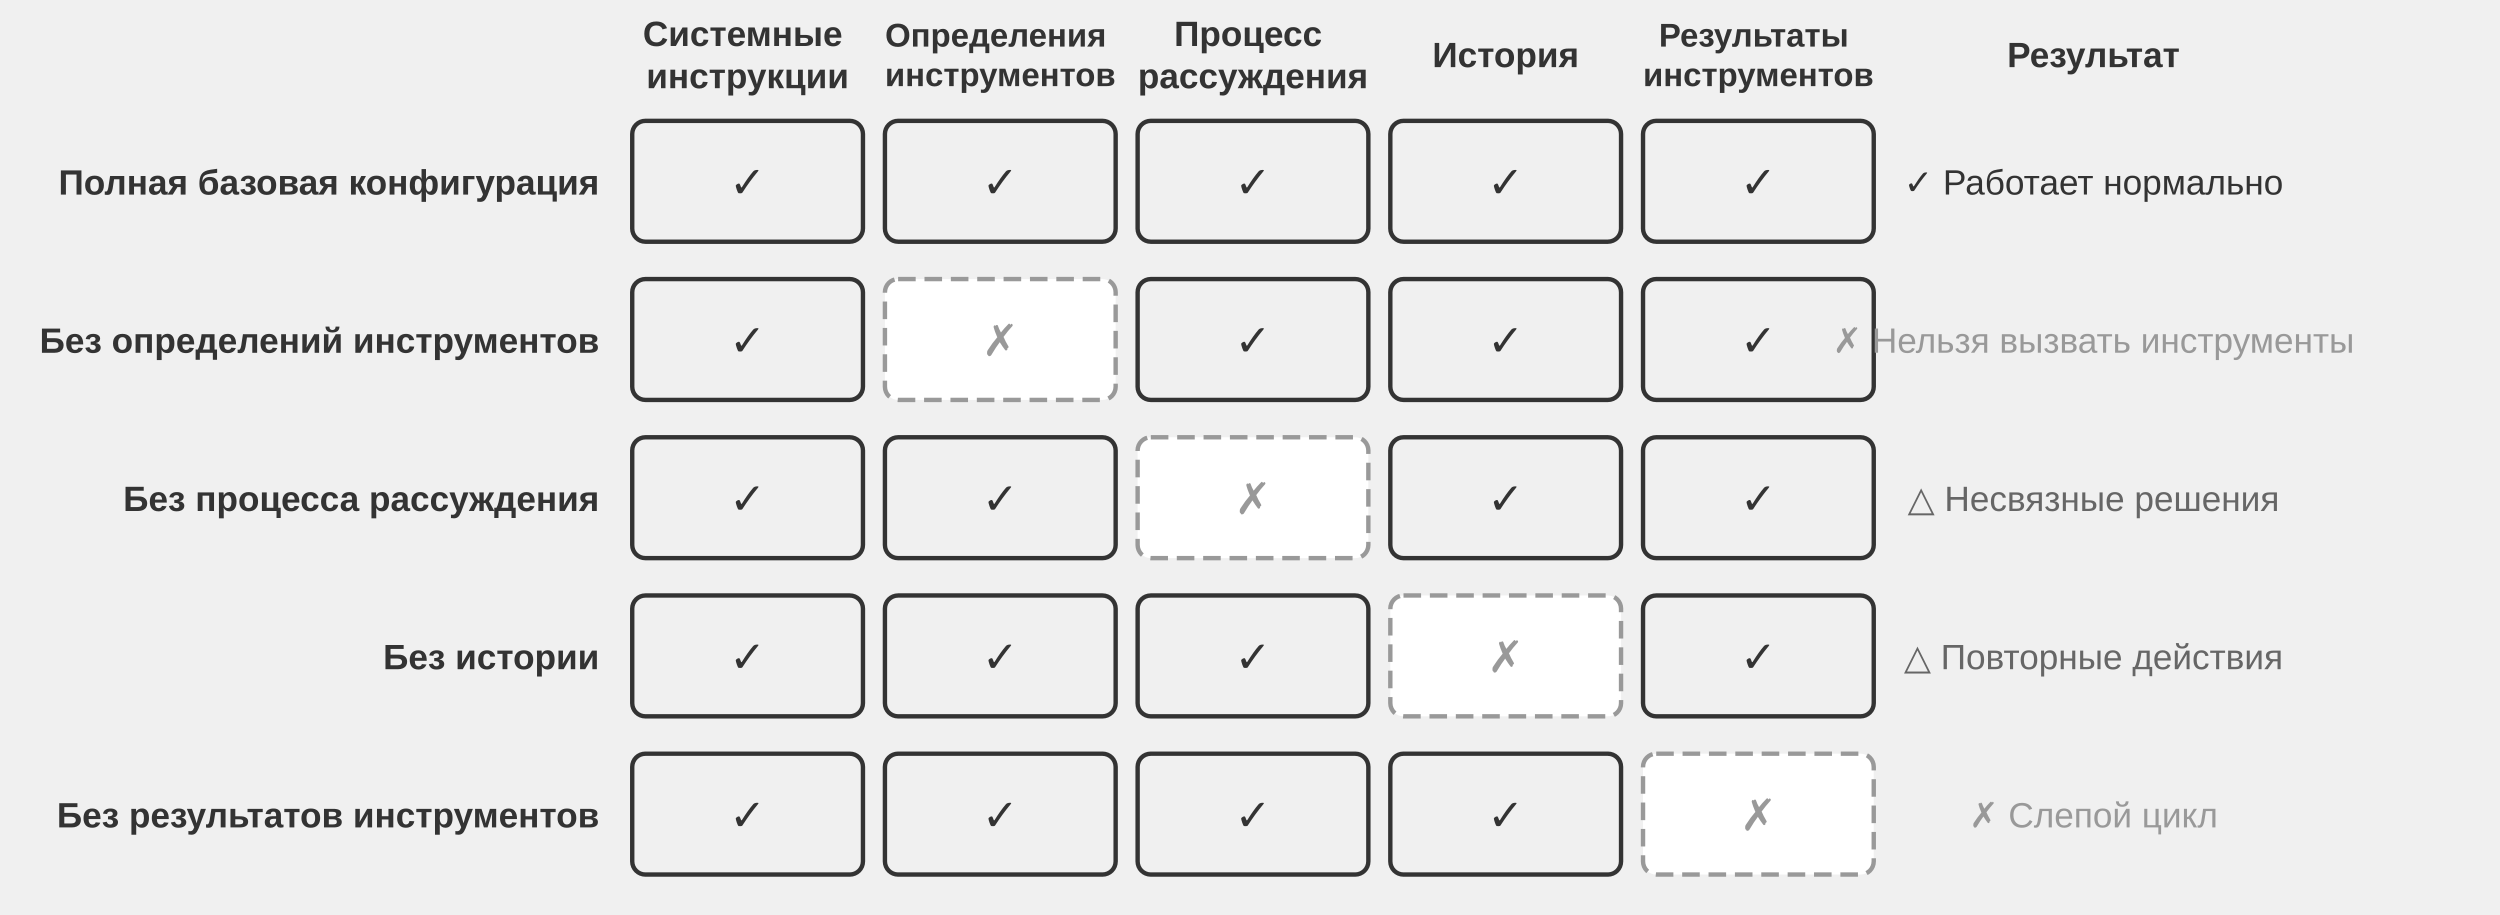
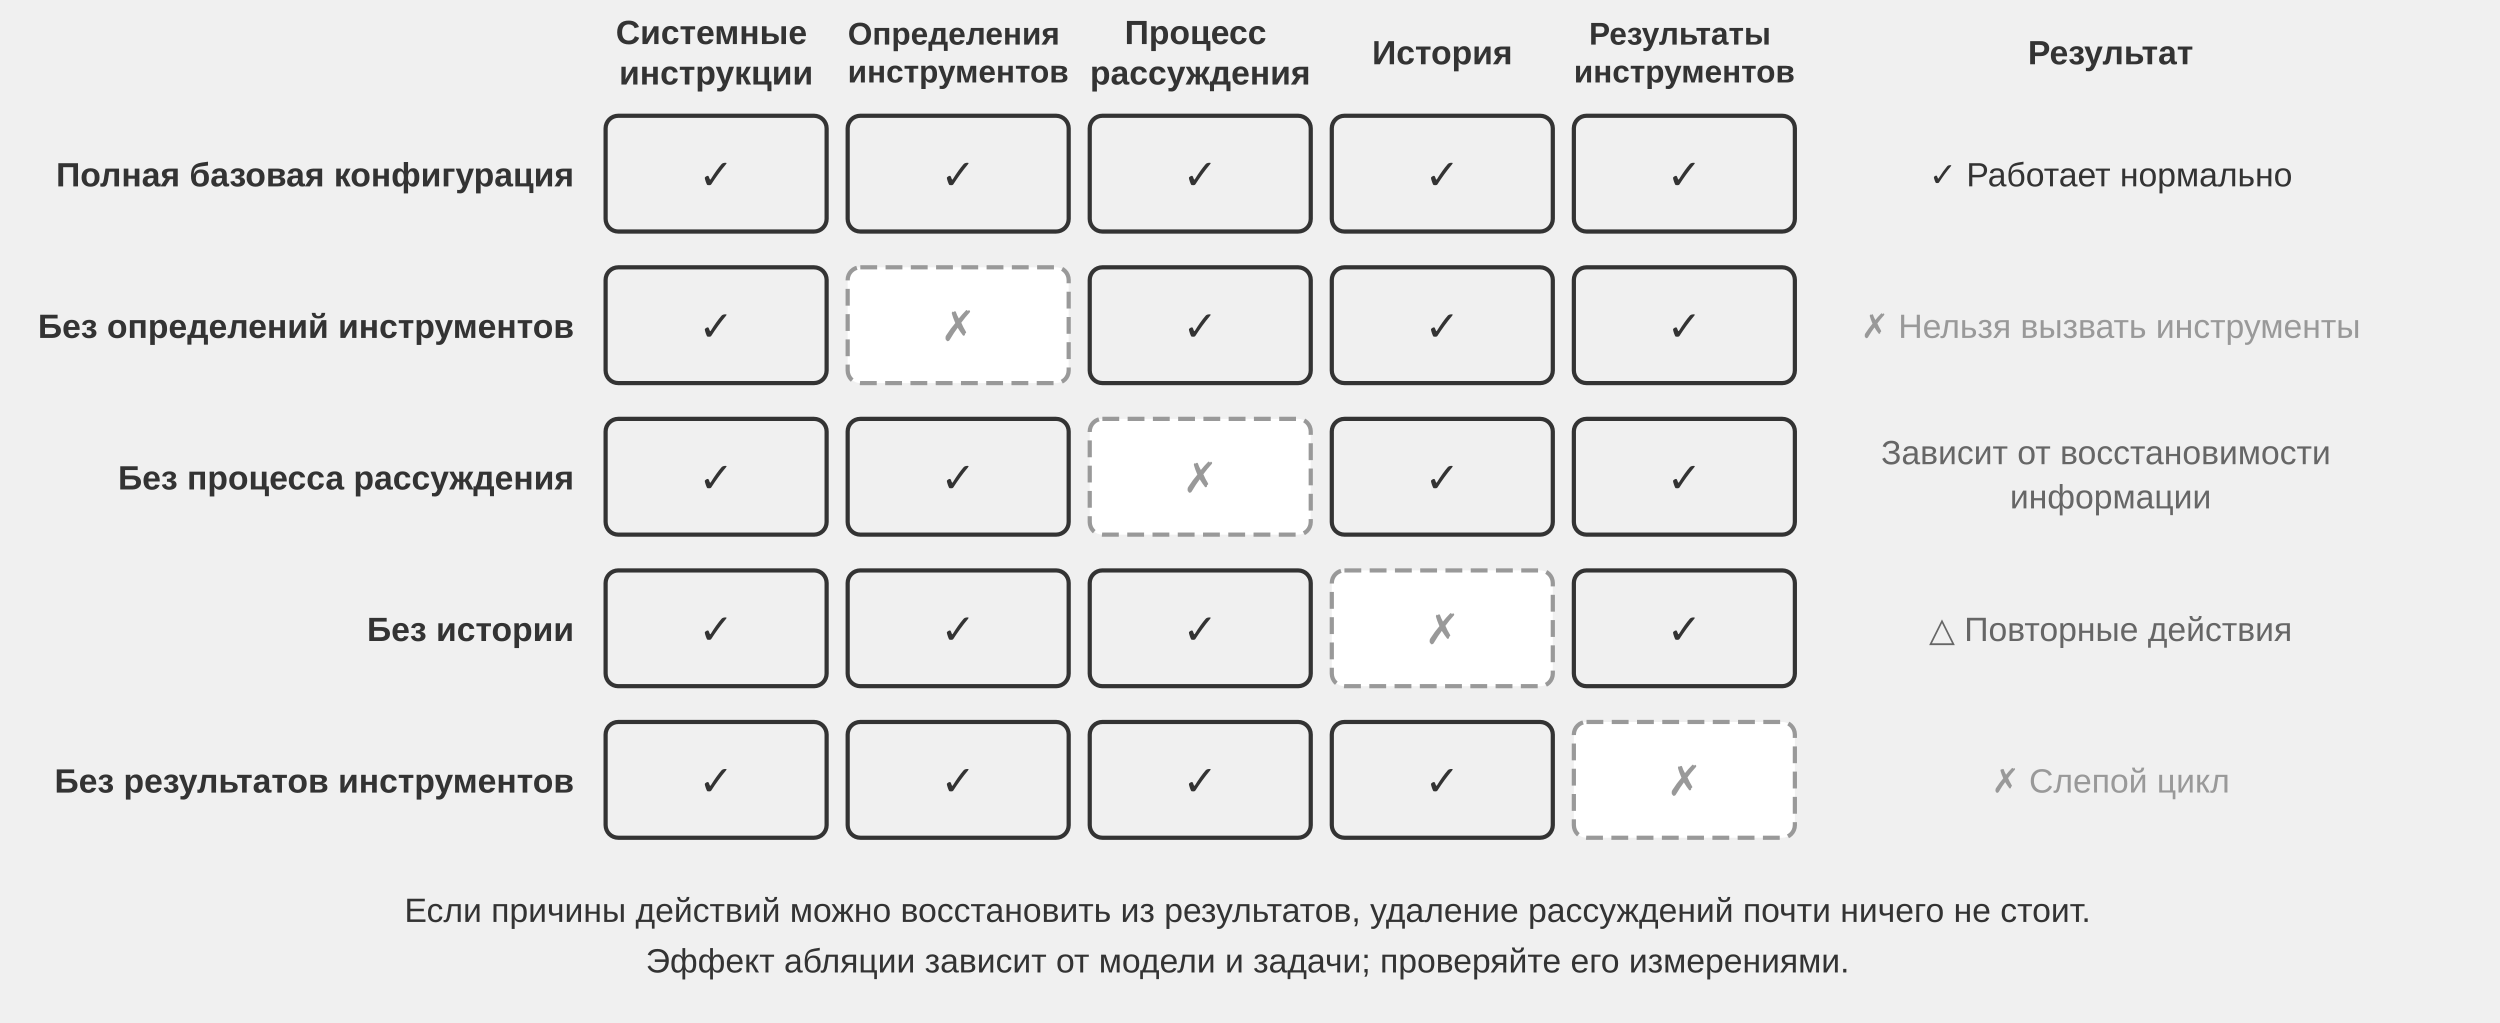
- <svg xmlns="http://www.w3.org/2000/svg" viewBox="-157.719 40 1137.719 416" width="1137.719" height="416" style="background:#ffffff">
+ <svg xmlns="http://www.w3.org/2000/svg" viewBox="-157.719 40 1187.719 486" width="1187.719" height="486" style="background:#ffffff">
  <defs>
    <marker id="ah" markerWidth="12" markerHeight="8" refX="12" refY="4" orient="auto">
      <polygon points="0 0, 12 4, 0 8" fill="#333333" />
    </marker>
    <marker id="ah-light" markerWidth="12" markerHeight="8" refX="12" refY="4" orient="auto">
      <polygon points="0 0, 12 4, 0 8" fill="#999999" />
    </marker>
  </defs>
  <g transform="scale(1 1)">
    <text x="182.5" y="65" font-family="Arial, 'Helvetica Neue', Helvetica, 'PingFang SC', 'Microsoft YaHei', sans-serif" font-size="16" fill="#333333" text-anchor="middle" dominant-baseline="central" font-weight="bold" transform="translate(182.5 65) scale(1 1) translate(-182.5 -65)" style="font-family: Arial, sans-serif;">
      <tspan x="182.5" y="55.4">Системные </tspan>
      <tspan x="182.5" y="74.6">инструкции</tspan>
    </text>
    <text x="297.5" y="65" font-family="Arial, 'Helvetica Neue', Helvetica, 'PingFang SC', 'Microsoft YaHei', sans-serif" font-size="16" fill="#333333" text-anchor="middle" dominant-baseline="central" font-weight="bold" transform="translate(297.5 65) scale(1 1) translate(-297.5 -65)" style="font-family: Arial, sans-serif; font-size: 14.983px;">
      <tspan x="297.5" y="56.01">Определения </tspan>
      <tspan x="297.5" y="73.99">инструментов</tspan>
    </text>
    <text x="412.5" y="65" font-family="Arial, 'Helvetica Neue', Helvetica, 'PingFang SC', 'Microsoft YaHei', sans-serif" font-size="16" fill="#333333" text-anchor="middle" dominant-baseline="central" font-weight="bold" transform="translate(412.5 65) scale(1 1) translate(-412.5 -65)" style="font-family: Arial, sans-serif;">
      <tspan x="412.5" y="55.4">Процесс </tspan>
      <tspan x="412.5" y="74.6">рассуждения</tspan>
    </text>
    <text x="527.5" y="65" font-family="Arial, 'Helvetica Neue', Helvetica, 'PingFang SC', 'Microsoft YaHei', sans-serif" font-size="16" fill="#333333" text-anchor="middle" dominant-baseline="central" font-weight="bold" transform="translate(527.5 65) scale(1 1) translate(-527.5 -65)" style="font-family: Arial, sans-serif;">
      <tspan x="527.5" y="65">История</tspan>
    </text>
    <text x="642.5" y="65" font-family="Arial, 'Helvetica Neue', Helvetica, 'PingFang SC', 'Microsoft YaHei', sans-serif" font-size="16" fill="#333333" text-anchor="middle" dominant-baseline="central" font-weight="bold" transform="translate(642.5 65) scale(1 1) translate(-642.5 -65)" style="font-family: Arial, sans-serif; font-size: 14.983px;">
      <tspan x="642.5" y="56.01">Результаты </tspan>
      <tspan x="642.5" y="73.99">инструментов</tspan>
    </text>
-     <text x="795" y="65" font-family="Arial, 'Helvetica Neue', Helvetica, 'PingFang SC', 'Microsoft YaHei', sans-serif" font-size="16" fill="#333333" text-anchor="middle" dominant-baseline="central" font-weight="bold" transform="translate(795 65) scale(1 1) translate(-795 -65)" style="font-family: Arial, sans-serif;">
-       <tspan x="795" y="65">Результат</tspan>
+     <text x="845" y="65" font-family="Arial, 'Helvetica Neue', Helvetica, 'PingFang SC', 'Microsoft YaHei', sans-serif" font-size="16" fill="#333333" text-anchor="middle" dominant-baseline="central" font-weight="bold" transform="translate(845 65) scale(1 1) translate(-845 -65)" style="font-family: Arial, sans-serif;">
+       <tspan x="845" y="65">Результат</tspan>
    </text>
    <text x="115" y="123" font-family="Arial, 'Helvetica Neue', Helvetica, 'PingFang SC', 'Microsoft YaHei', sans-serif" font-size="16" fill="#333333" text-anchor="end" dominant-baseline="central" font-weight="bold" transform="translate(115 123) scale(1 1) translate(-115 -123)" style="font-family: Arial, sans-serif;">
      <tspan x="115" y="123">Полная базовая конфигурация</tspan>
    </text>
    <rect x="130" y="95" width="105" height="55" rx="6" fill="#f0f0f0" stroke="#333333" stroke-width="2" />
    <text x="182.5" y="123" font-family="Arial, 'Helvetica Neue', Helvetica, 'PingFang SC', 'Microsoft YaHei', sans-serif" font-size="20" fill="#333333" text-anchor="middle" dominant-baseline="central" font-weight="normal" transform="translate(182.5 123) scale(1 1) translate(-182.5 -123)" style="font-family: Arial, sans-serif;">
      <tspan x="182.5" y="123">✓</tspan>
    </text>
    <rect x="245" y="95" width="105" height="55" rx="6" fill="#f0f0f0" stroke="#333333" stroke-width="2" />
    <text x="297.5" y="123" font-family="Arial, 'Helvetica Neue', Helvetica, 'PingFang SC', 'Microsoft YaHei', sans-serif" font-size="20" fill="#333333" text-anchor="middle" dominant-baseline="central" font-weight="normal" transform="translate(297.5 123) scale(1 1) translate(-297.5 -123)" style="font-family: Arial, sans-serif;">
      <tspan x="297.5" y="123">✓</tspan>
    </text>
    <rect x="360" y="95" width="105" height="55" rx="6" fill="#f0f0f0" stroke="#333333" stroke-width="2" />
    <text x="412.5" y="123" font-family="Arial, 'Helvetica Neue', Helvetica, 'PingFang SC', 'Microsoft YaHei', sans-serif" font-size="20" fill="#333333" text-anchor="middle" dominant-baseline="central" font-weight="normal" transform="translate(412.5 123) scale(1 1) translate(-412.5 -123)" style="font-family: Arial, sans-serif;">
      <tspan x="412.5" y="123">✓</tspan>
    </text>
    <rect x="475" y="95" width="105" height="55" rx="6" fill="#f0f0f0" stroke="#333333" stroke-width="2" />
    <text x="527.5" y="123" font-family="Arial, 'Helvetica Neue', Helvetica, 'PingFang SC', 'Microsoft YaHei', sans-serif" font-size="20" fill="#333333" text-anchor="middle" dominant-baseline="central" font-weight="normal" transform="translate(527.5 123) scale(1 1) translate(-527.5 -123)" style="font-family: Arial, sans-serif;">
      <tspan x="527.5" y="123">✓</tspan>
    </text>
    <rect x="590" y="95" width="105" height="55" rx="6" fill="#f0f0f0" stroke="#333333" stroke-width="2" />
    <text x="642.5" y="123" font-family="Arial, 'Helvetica Neue', Helvetica, 'PingFang SC', 'Microsoft YaHei', sans-serif" font-size="20" fill="#333333" text-anchor="middle" dominant-baseline="central" font-weight="normal" transform="translate(642.5 123) scale(1 1) translate(-642.5 -123)" style="font-family: Arial, sans-serif;">
      <tspan x="642.5" y="123">✓</tspan>
    </text>
-     <text x="795" y="123" font-family="Arial, 'Helvetica Neue', Helvetica, 'PingFang SC', 'Microsoft YaHei', sans-serif" font-size="16" fill="#333333" text-anchor="middle" dominant-baseline="central" font-weight="normal" transform="translate(795 123) scale(1 1) translate(-795 -123)" style="font-family: Arial, sans-serif;">
-       <tspan x="795" y="123">✓ Работает нормально</tspan>
+     <text x="845" y="123" font-family="Arial, 'Helvetica Neue', Helvetica, 'PingFang SC', 'Microsoft YaHei', sans-serif" font-size="16" fill="#333333" text-anchor="middle" dominant-baseline="central" font-weight="normal" transform="translate(845 123) scale(1 1) translate(-845 -123)" style="font-family: Arial, sans-serif;">
+       <tspan x="845" y="123">✓ Работает нормально</tspan>
    </text>
    <text x="115" y="195" font-family="Arial, 'Helvetica Neue', Helvetica, 'PingFang SC', 'Microsoft YaHei', sans-serif" font-size="16" fill="#333333" text-anchor="end" dominant-baseline="central" font-weight="bold" transform="translate(115 195) scale(1 1) translate(-115 -195)" style="font-family: Arial, sans-serif;">
      <tspan x="115" y="195">Без определений инструментов</tspan>
    </text>
    <rect x="130" y="167" width="105" height="55" rx="6" fill="#f0f0f0" stroke="#333333" stroke-width="2" />
    <text x="182.5" y="195" font-family="Arial, 'Helvetica Neue', Helvetica, 'PingFang SC', 'Microsoft YaHei', sans-serif" font-size="20" fill="#333333" text-anchor="middle" dominant-baseline="central" font-weight="normal" transform="translate(182.5 195) scale(1 1) translate(-182.5 -195)" style="font-family: Arial, sans-serif;">
      <tspan x="182.5" y="195">✓</tspan>
    </text>
    <rect x="245" y="167" width="105" height="55" rx="6" fill="#ffffff" stroke="#999999" stroke-width="2" stroke-dasharray="8,4" />
    <text x="297.5" y="195" font-family="Arial, 'Helvetica Neue', Helvetica, 'PingFang SC', 'Microsoft YaHei', sans-serif" font-size="20" fill="#999999" text-anchor="middle" dominant-baseline="central" font-weight="normal" transform="translate(297.5 195) scale(1 1) translate(-297.5 -195)" style="font-family: Arial, sans-serif;">
      <tspan x="297.5" y="195">✗</tspan>
    </text>
    <rect x="360" y="167" width="105" height="55" rx="6" fill="#f0f0f0" stroke="#333333" stroke-width="2" />
    <text x="412.5" y="195" font-family="Arial, 'Helvetica Neue', Helvetica, 'PingFang SC', 'Microsoft YaHei', sans-serif" font-size="20" fill="#333333" text-anchor="middle" dominant-baseline="central" font-weight="normal" transform="translate(412.5 195) scale(1 1) translate(-412.5 -195)" style="font-family: Arial, sans-serif;">
      <tspan x="412.5" y="195">✓</tspan>
    </text>
    <rect x="475" y="167" width="105" height="55" rx="6" fill="#f0f0f0" stroke="#333333" stroke-width="2" />
    <text x="527.5" y="195" font-family="Arial, 'Helvetica Neue', Helvetica, 'PingFang SC', 'Microsoft YaHei', sans-serif" font-size="20" fill="#333333" text-anchor="middle" dominant-baseline="central" font-weight="normal" transform="translate(527.5 195) scale(1 1) translate(-527.5 -195)" style="font-family: Arial, sans-serif;">
      <tspan x="527.5" y="195">✓</tspan>
    </text>
    <rect x="590" y="167" width="105" height="55" rx="6" fill="#f0f0f0" stroke="#333333" stroke-width="2" />
    <text x="642.5" y="195" font-family="Arial, 'Helvetica Neue', Helvetica, 'PingFang SC', 'Microsoft YaHei', sans-serif" font-size="20" fill="#333333" text-anchor="middle" dominant-baseline="central" font-weight="normal" transform="translate(642.5 195) scale(1 1) translate(-642.5 -195)" style="font-family: Arial, sans-serif;">
      <tspan x="642.5" y="195">✓</tspan>
    </text>
-     <text x="795" y="195" font-family="Arial, 'Helvetica Neue', Helvetica, 'PingFang SC', 'Microsoft YaHei', sans-serif" font-size="16" fill="#999999" text-anchor="middle" dominant-baseline="central" font-weight="normal" transform="translate(795 195) scale(1 1) translate(-795 -195)" style="font-family: Arial, sans-serif;">
-       <tspan x="795" y="195">✗ Нельзя вызвать инструменты</tspan>
+     <text x="845" y="195" font-family="Arial, 'Helvetica Neue', Helvetica, 'PingFang SC', 'Microsoft YaHei', sans-serif" font-size="16" fill="#999999" text-anchor="middle" dominant-baseline="central" font-weight="normal" transform="translate(845 195) scale(1 1) translate(-845 -195)" style="font-family: Arial, sans-serif;">
+       <tspan x="845" y="195">✗ Нельзя вызвать инструменты</tspan>
    </text>
    <text x="115" y="267" font-family="Arial, 'Helvetica Neue', Helvetica, 'PingFang SC', 'Microsoft YaHei', sans-serif" font-size="16" fill="#333333" text-anchor="end" dominant-baseline="central" font-weight="bold" transform="translate(115 267) scale(1 1) translate(-115 -267)" style="font-family: Arial, sans-serif;">
      <tspan x="115" y="267">Без процесса рассуждения</tspan>
    </text>
    <rect x="130" y="239" width="105" height="55" rx="6" fill="#f0f0f0" stroke="#333333" stroke-width="2" />
    <text x="182.5" y="267" font-family="Arial, 'Helvetica Neue', Helvetica, 'PingFang SC', 'Microsoft YaHei', sans-serif" font-size="20" fill="#333333" text-anchor="middle" dominant-baseline="central" font-weight="normal" transform="translate(182.5 267) scale(1 1) translate(-182.5 -267)" style="font-family: Arial, sans-serif;">
      <tspan x="182.5" y="267">✓</tspan>
    </text>
    <rect x="245" y="239" width="105" height="55" rx="6" fill="#f0f0f0" stroke="#333333" stroke-width="2" />
    <text x="297.5" y="267" font-family="Arial, 'Helvetica Neue', Helvetica, 'PingFang SC', 'Microsoft YaHei', sans-serif" font-size="20" fill="#333333" text-anchor="middle" dominant-baseline="central" font-weight="normal" transform="translate(297.5 267) scale(1 1) translate(-297.5 -267)" style="font-family: Arial, sans-serif;">
      <tspan x="297.5" y="267">✓</tspan>
    </text>
    <rect x="360" y="239" width="105" height="55" rx="6" fill="#ffffff" stroke="#999999" stroke-width="2" stroke-dasharray="8,4" />
    <text x="412.5" y="267" font-family="Arial, 'Helvetica Neue', Helvetica, 'PingFang SC', 'Microsoft YaHei', sans-serif" font-size="20" fill="#999999" text-anchor="middle" dominant-baseline="central" font-weight="normal" transform="translate(412.5 267) scale(1 1) translate(-412.5 -267)" style="font-family: Arial, sans-serif;">
      <tspan x="412.5" y="267">✗</tspan>
    </text>
    <rect x="475" y="239" width="105" height="55" rx="6" fill="#f0f0f0" stroke="#333333" stroke-width="2" />
    <text x="527.5" y="267" font-family="Arial, 'Helvetica Neue', Helvetica, 'PingFang SC', 'Microsoft YaHei', sans-serif" font-size="20" fill="#333333" text-anchor="middle" dominant-baseline="central" font-weight="normal" transform="translate(527.5 267) scale(1 1) translate(-527.5 -267)" style="font-family: Arial, sans-serif;">
      <tspan x="527.5" y="267">✓</tspan>
    </text>
    <rect x="590" y="239" width="105" height="55" rx="6" fill="#f0f0f0" stroke="#333333" stroke-width="2" />
    <text x="642.5" y="267" font-family="Arial, 'Helvetica Neue', Helvetica, 'PingFang SC', 'Microsoft YaHei', sans-serif" font-size="20" fill="#333333" text-anchor="middle" dominant-baseline="central" font-weight="normal" transform="translate(642.5 267) scale(1 1) translate(-642.5 -267)" style="font-family: Arial, sans-serif;">
      <tspan x="642.5" y="267">✓</tspan>
    </text>
-     <text x="795" y="267" font-family="Arial, 'Helvetica Neue', Helvetica, 'PingFang SC', 'Microsoft YaHei', sans-serif" font-size="16" fill="#666666" text-anchor="middle" dominant-baseline="central" font-weight="normal" transform="translate(795 267) scale(1 1) translate(-795 -267)" style="font-family: Arial, sans-serif;">
-       <tspan x="795" y="267">△ Несвязные решения</tspan>
+     <text x="845" y="267" font-family="Arial, 'Helvetica Neue', Helvetica, 'PingFang SC', 'Microsoft YaHei', sans-serif" font-size="16" fill="#666666" text-anchor="middle" dominant-baseline="central" font-weight="normal" transform="translate(845 267) scale(1 1) translate(-845 -267)" style="font-family: Arial, sans-serif;">
+       <tspan x="845" y="255">Зависит от восстановимости</tspan>
+       <tspan x="845" y="276">информации</tspan>
    </text>
    <text x="115" y="339" font-family="Arial, 'Helvetica Neue', Helvetica, 'PingFang SC', 'Microsoft YaHei', sans-serif" font-size="16" fill="#333333" text-anchor="end" dominant-baseline="central" font-weight="bold" transform="translate(115 339) scale(1 1) translate(-115 -339)" style="font-family: Arial, sans-serif;">
      <tspan x="115" y="339">Без истории</tspan>
    </text>
    <rect x="130" y="311" width="105" height="55" rx="6" fill="#f0f0f0" stroke="#333333" stroke-width="2" />
    <text x="182.5" y="339" font-family="Arial, 'Helvetica Neue', Helvetica, 'PingFang SC', 'Microsoft YaHei', sans-serif" font-size="20" fill="#333333" text-anchor="middle" dominant-baseline="central" font-weight="normal" transform="translate(182.5 339) scale(1 1) translate(-182.5 -339)" style="font-family: Arial, sans-serif;">
      <tspan x="182.5" y="339">✓</tspan>
    </text>
    <rect x="245" y="311" width="105" height="55" rx="6" fill="#f0f0f0" stroke="#333333" stroke-width="2" />
    <text x="297.5" y="339" font-family="Arial, 'Helvetica Neue', Helvetica, 'PingFang SC', 'Microsoft YaHei', sans-serif" font-size="20" fill="#333333" text-anchor="middle" dominant-baseline="central" font-weight="normal" transform="translate(297.5 339) scale(1 1) translate(-297.5 -339)" style="font-family: Arial, sans-serif;">
      <tspan x="297.5" y="339">✓</tspan>
    </text>
    <rect x="360" y="311" width="105" height="55" rx="6" fill="#f0f0f0" stroke="#333333" stroke-width="2" />
    <text x="412.5" y="339" font-family="Arial, 'Helvetica Neue', Helvetica, 'PingFang SC', 'Microsoft YaHei', sans-serif" font-size="20" fill="#333333" text-anchor="middle" dominant-baseline="central" font-weight="normal" transform="translate(412.5 339) scale(1 1) translate(-412.5 -339)" style="font-family: Arial, sans-serif;">
      <tspan x="412.5" y="339">✓</tspan>
    </text>
    <rect x="475" y="311" width="105" height="55" rx="6" fill="#ffffff" stroke="#999999" stroke-width="2" stroke-dasharray="8,4" />
    <text x="527.5" y="339" font-family="Arial, 'Helvetica Neue', Helvetica, 'PingFang SC', 'Microsoft YaHei', sans-serif" font-size="20" fill="#999999" text-anchor="middle" dominant-baseline="central" font-weight="normal" transform="translate(527.5 339) scale(1 1) translate(-527.5 -339)" style="font-family: Arial, sans-serif;">
      <tspan x="527.5" y="339">✗</tspan>
    </text>
    <rect x="590" y="311" width="105" height="55" rx="6" fill="#f0f0f0" stroke="#333333" stroke-width="2" />
    <text x="642.5" y="339" font-family="Arial, 'Helvetica Neue', Helvetica, 'PingFang SC', 'Microsoft YaHei', sans-serif" font-size="20" fill="#333333" text-anchor="middle" dominant-baseline="central" font-weight="normal" transform="translate(642.5 339) scale(1 1) translate(-642.5 -339)" style="font-family: Arial, sans-serif;">
      <tspan x="642.5" y="339">✓</tspan>
    </text>
-     <text x="795" y="339" font-family="Arial, 'Helvetica Neue', Helvetica, 'PingFang SC', 'Microsoft YaHei', sans-serif" font-size="16" fill="#666666" text-anchor="middle" dominant-baseline="central" font-weight="normal" transform="translate(795 339) scale(1 1) translate(-795 -339)" style="font-family: Arial, sans-serif;">
-       <tspan x="795" y="339">△ Повторные действия</tspan>
+     <text x="845" y="339" font-family="Arial, 'Helvetica Neue', Helvetica, 'PingFang SC', 'Microsoft YaHei', sans-serif" font-size="16" fill="#666666" text-anchor="middle" dominant-baseline="central" font-weight="normal" transform="translate(845 339) scale(1 1) translate(-845 -339)" style="font-family: Arial, sans-serif;">
+       <tspan x="845" y="339">△ Повторные действия</tspan>
    </text>
    <text x="115" y="411" font-family="Arial, 'Helvetica Neue', Helvetica, 'PingFang SC', 'Microsoft YaHei', sans-serif" font-size="16" fill="#333333" text-anchor="end" dominant-baseline="central" font-weight="bold" transform="translate(115 411) scale(1 1) translate(-115 -411)" style="font-family: Arial, sans-serif;">
      <tspan x="115" y="411">Без результатов инструментов</tspan>
    </text>
    <rect x="130" y="383" width="105" height="55" rx="6" fill="#f0f0f0" stroke="#333333" stroke-width="2" />
    <text x="182.5" y="411" font-family="Arial, 'Helvetica Neue', Helvetica, 'PingFang SC', 'Microsoft YaHei', sans-serif" font-size="20" fill="#333333" text-anchor="middle" dominant-baseline="central" font-weight="normal" transform="translate(182.5 411) scale(1 1) translate(-182.5 -411)" style="font-family: Arial, sans-serif;">
      <tspan x="182.5" y="411">✓</tspan>
    </text>
    <rect x="245" y="383" width="105" height="55" rx="6" fill="#f0f0f0" stroke="#333333" stroke-width="2" />
    <text x="297.5" y="411" font-family="Arial, 'Helvetica Neue', Helvetica, 'PingFang SC', 'Microsoft YaHei', sans-serif" font-size="20" fill="#333333" text-anchor="middle" dominant-baseline="central" font-weight="normal" transform="translate(297.5 411) scale(1 1) translate(-297.5 -411)" style="font-family: Arial, sans-serif;">
      <tspan x="297.5" y="411">✓</tspan>
    </text>
    <rect x="360" y="383" width="105" height="55" rx="6" fill="#f0f0f0" stroke="#333333" stroke-width="2" />
    <text x="412.5" y="411" font-family="Arial, 'Helvetica Neue', Helvetica, 'PingFang SC', 'Microsoft YaHei', sans-serif" font-size="20" fill="#333333" text-anchor="middle" dominant-baseline="central" font-weight="normal" transform="translate(412.5 411) scale(1 1) translate(-412.5 -411)" style="font-family: Arial, sans-serif;">
      <tspan x="412.5" y="411">✓</tspan>
    </text>
    <rect x="475" y="383" width="105" height="55" rx="6" fill="#f0f0f0" stroke="#333333" stroke-width="2" />
    <text x="527.5" y="411" font-family="Arial, 'Helvetica Neue', Helvetica, 'PingFang SC', 'Microsoft YaHei', sans-serif" font-size="20" fill="#333333" text-anchor="middle" dominant-baseline="central" font-weight="normal" transform="translate(527.5 411) scale(1 1) translate(-527.5 -411)" style="font-family: Arial, sans-serif;">
      <tspan x="527.5" y="411">✓</tspan>
    </text>
    <rect x="590" y="383" width="105" height="55" rx="6" fill="#ffffff" stroke="#999999" stroke-width="2" stroke-dasharray="8,4" />
    <text x="642.5" y="411" font-family="Arial, 'Helvetica Neue', Helvetica, 'PingFang SC', 'Microsoft YaHei', sans-serif" font-size="20" fill="#999999" text-anchor="middle" dominant-baseline="central" font-weight="normal" transform="translate(642.5 411) scale(1 1) translate(-642.5 -411)" style="font-family: Arial, sans-serif;">
      <tspan x="642.5" y="411">✗</tspan>
    </text>
-     <text x="795" y="411" font-family="Arial, 'Helvetica Neue', Helvetica, 'PingFang SC', 'Microsoft YaHei', sans-serif" font-size="16" fill="#999999" text-anchor="middle" dominant-baseline="central" font-weight="normal" transform="translate(795 411) scale(1 1) translate(-795 -411)" style="font-family: Arial, sans-serif;">
-       <tspan x="795" y="411">✗ Слепой цикл</tspan>
+     <text x="845" y="411" font-family="Arial, 'Helvetica Neue', Helvetica, 'PingFang SC', 'Microsoft YaHei', sans-serif" font-size="16" fill="#999999" text-anchor="middle" dominant-baseline="central" font-weight="normal" transform="translate(845 411) scale(1 1) translate(-845 -411)" style="font-family: Arial, sans-serif;">
+       <tspan x="845" y="411">✗ Слепой цикл</tspan>
    </text>
  </g>
+   <text x="435" y="478" text-anchor="middle" font-family="Arial, sans-serif" font-size="16" fill="#333">Если причины действий можно восстановить из результатов, удаление рассуждений почти ничего не стоит.</text>
+   <text x="435" y="502" text-anchor="middle" font-family="Arial, sans-serif" font-size="16" fill="#333">Эффект абляции зависит от модели и задачи; проверяйте его измерениями.</text>
</svg>
